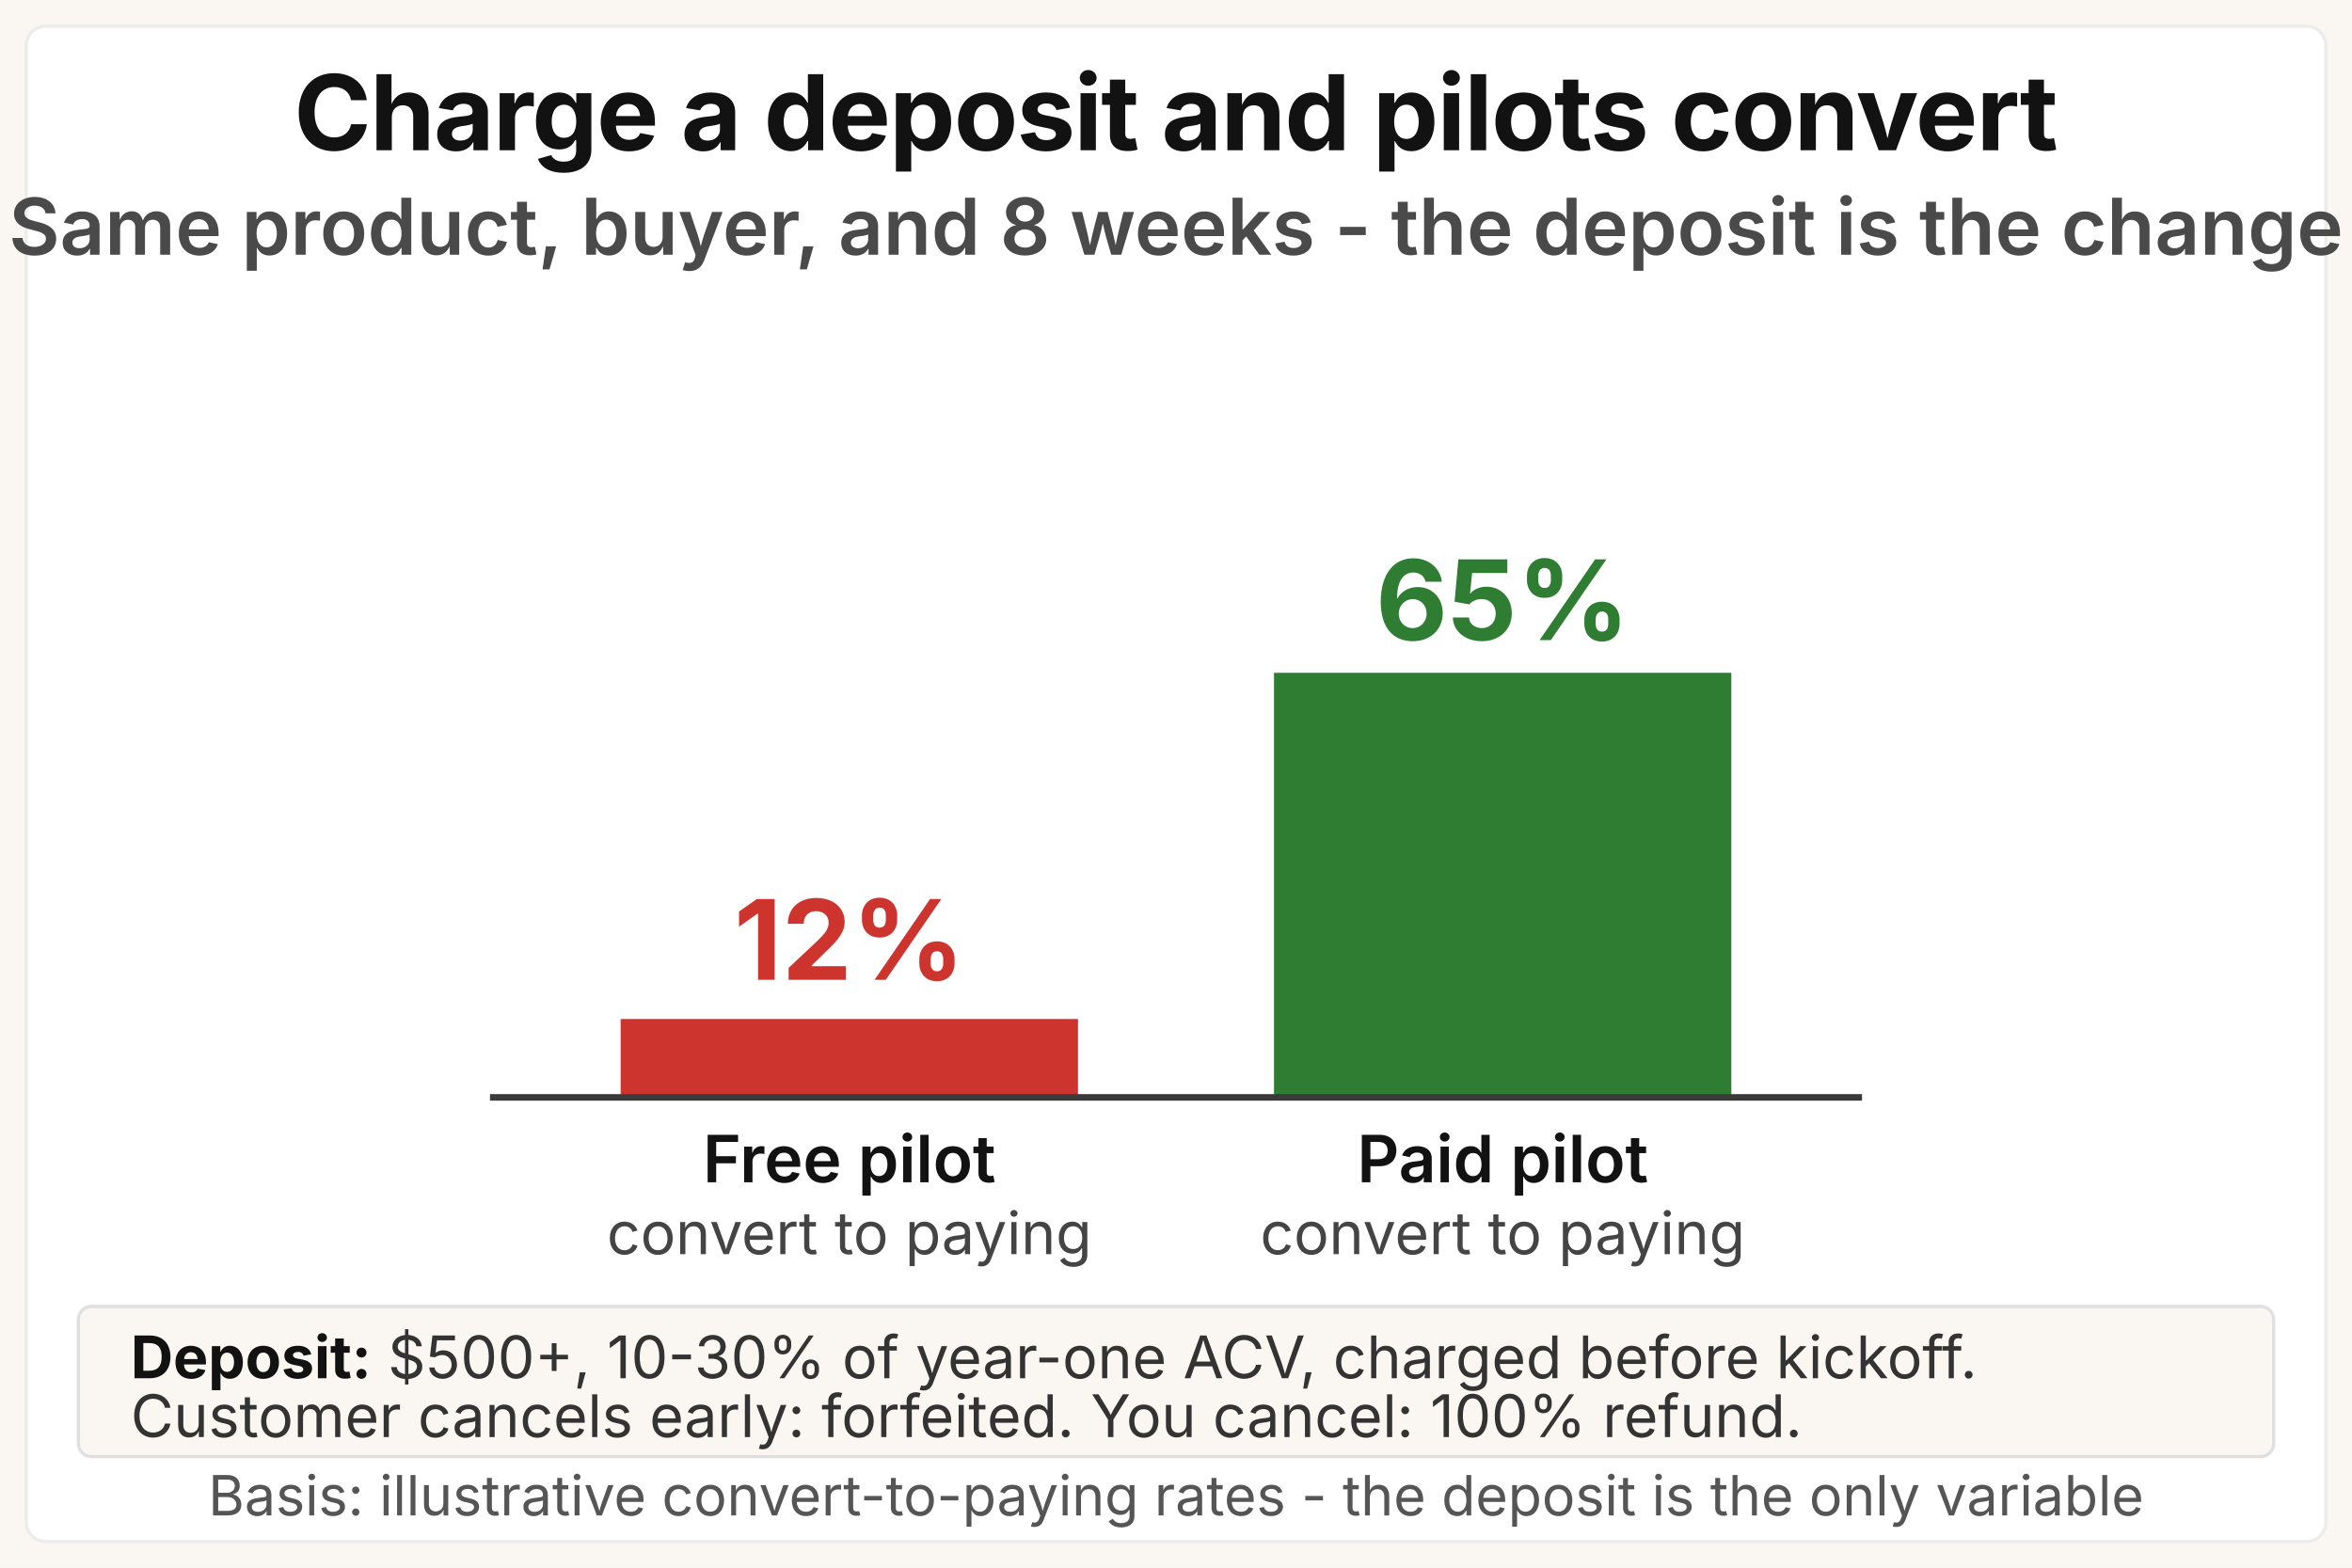
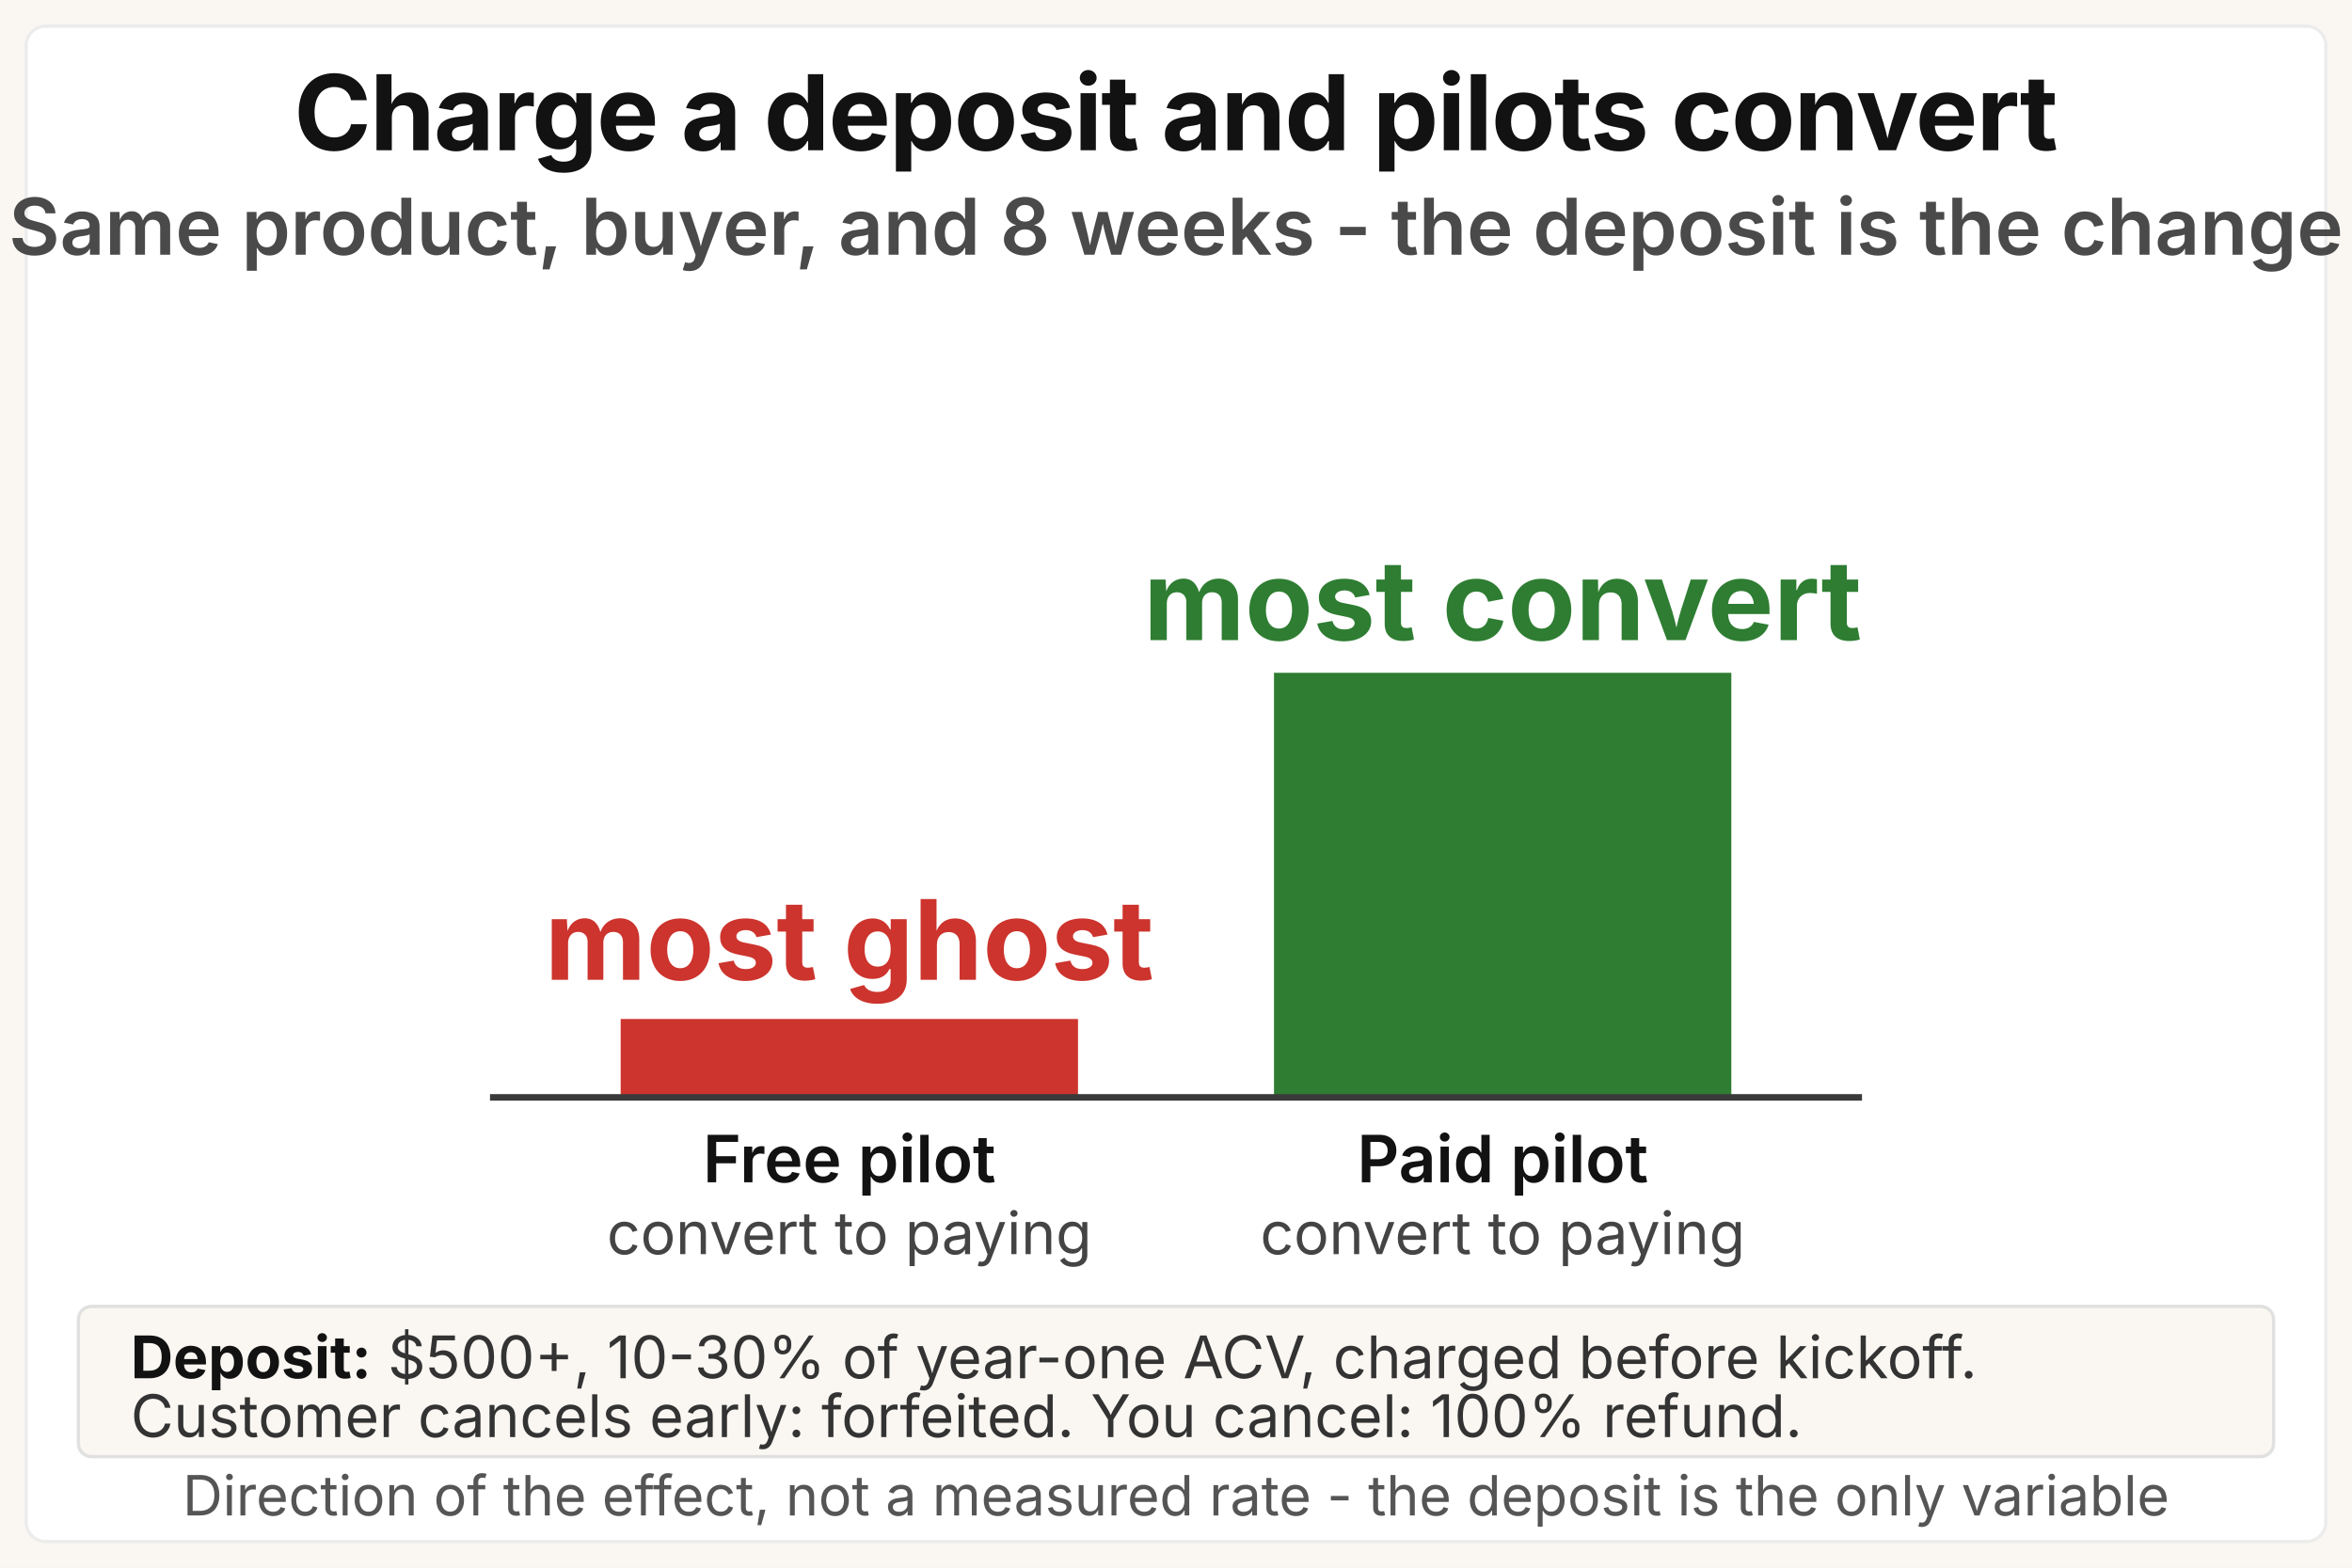
<svg xmlns="http://www.w3.org/2000/svg" viewBox="0 0 720 480" role="img" aria-labelledby="fp-title fp-desc">
  <defs>
    <style>
      .gk    { font-family: "Space Grotesk", "Inter", system-ui, sans-serif; }
      .sys   { font-family: system-ui, -apple-system, "Segoe UI", sans-serif; }
      .title { font-size: 32px; font-weight: 700; fill: #121212; letter-spacing: -0.4px; }
      .msg   { font-size: 24px; font-weight: 600; fill: #4a4a4a; }
      .cat   { font-size: 20px; font-weight: 600; fill: #121212; }
      .valr  { font-size: 34px; font-weight: 700; fill: #cc342d; }
      .valg  { font-size: 34px; font-weight: 700; fill: #2e7d32; }
      .vals  { font-size: 18px; font-weight: 400; fill: #444444; }
      .note  { font-size: 18px; font-weight: 400; fill: #333333; }
      .noteb { font-size: 18px; font-weight: 700; fill: #121212; }
      .basis { font-size: 17px; font-weight: 400; fill: #555555; }
    </style>
  </defs>
  <rect width="720" height="480" fill="#faf7f2" />
  <rect x="8" y="8" width="704" height="464" rx="6" fill="#ffffff" stroke="#ececec" stroke-width="1" />
  <text x="360" y="46" text-anchor="middle" class="gk title">Charge a deposit and pilots convert</text>
  <text x="360" y="78" text-anchor="middle" class="gk msg">Same product, buyer, and 8 weeks - the deposit is the change</text>
  <rect x="190" y="312" width="140" height="24" fill="#cc342d" />
  <rect x="390" y="206" width="140" height="130" fill="#2e7d32" />
-   <text x="260" y="300" text-anchor="middle" class="gk valr">12%</text>
-   <text x="460" y="196" text-anchor="middle" class="gk valg">65%</text>
+   <text x="260" y="300" text-anchor="middle" class="gk valr">most ghost</text>
+   <text x="460" y="196" text-anchor="middle" class="gk valg">most convert</text>
  <line x1="150" y1="336" x2="570" y2="336" stroke="#3a3a3a" stroke-width="2" />
  <text x="260" y="362" text-anchor="middle" class="gk cat">Free pilot</text>
  <text x="260" y="384" text-anchor="middle" class="sys vals">convert to paying</text>
  <text x="460" y="362" text-anchor="middle" class="gk cat">Paid pilot</text>
  <text x="460" y="384" text-anchor="middle" class="sys vals">convert to paying</text>
  <rect x="24" y="400" width="672" height="46" rx="4" fill="#faf7f2" stroke="#e0e0e0" stroke-width="1" />
  <text x="40" y="422" class="sys note">
    <tspan class="noteb">Deposit:</tspan> $500+, 10-30% of year-one ACV, charged before kickoff.</text>
  <text x="40" y="440" class="sys note">Customer cancels early: forfeited.  You cancel: 100% refund.</text>
-   <text x="360" y="464" text-anchor="middle" class="sys basis">Basis: illustrative convert-to-paying rates - the deposit is the only variable</text>
+   <text x="360" y="464" text-anchor="middle" class="sys basis">Direction of the effect, not a measured rate - the deposit is the only variable</text>
</svg>
